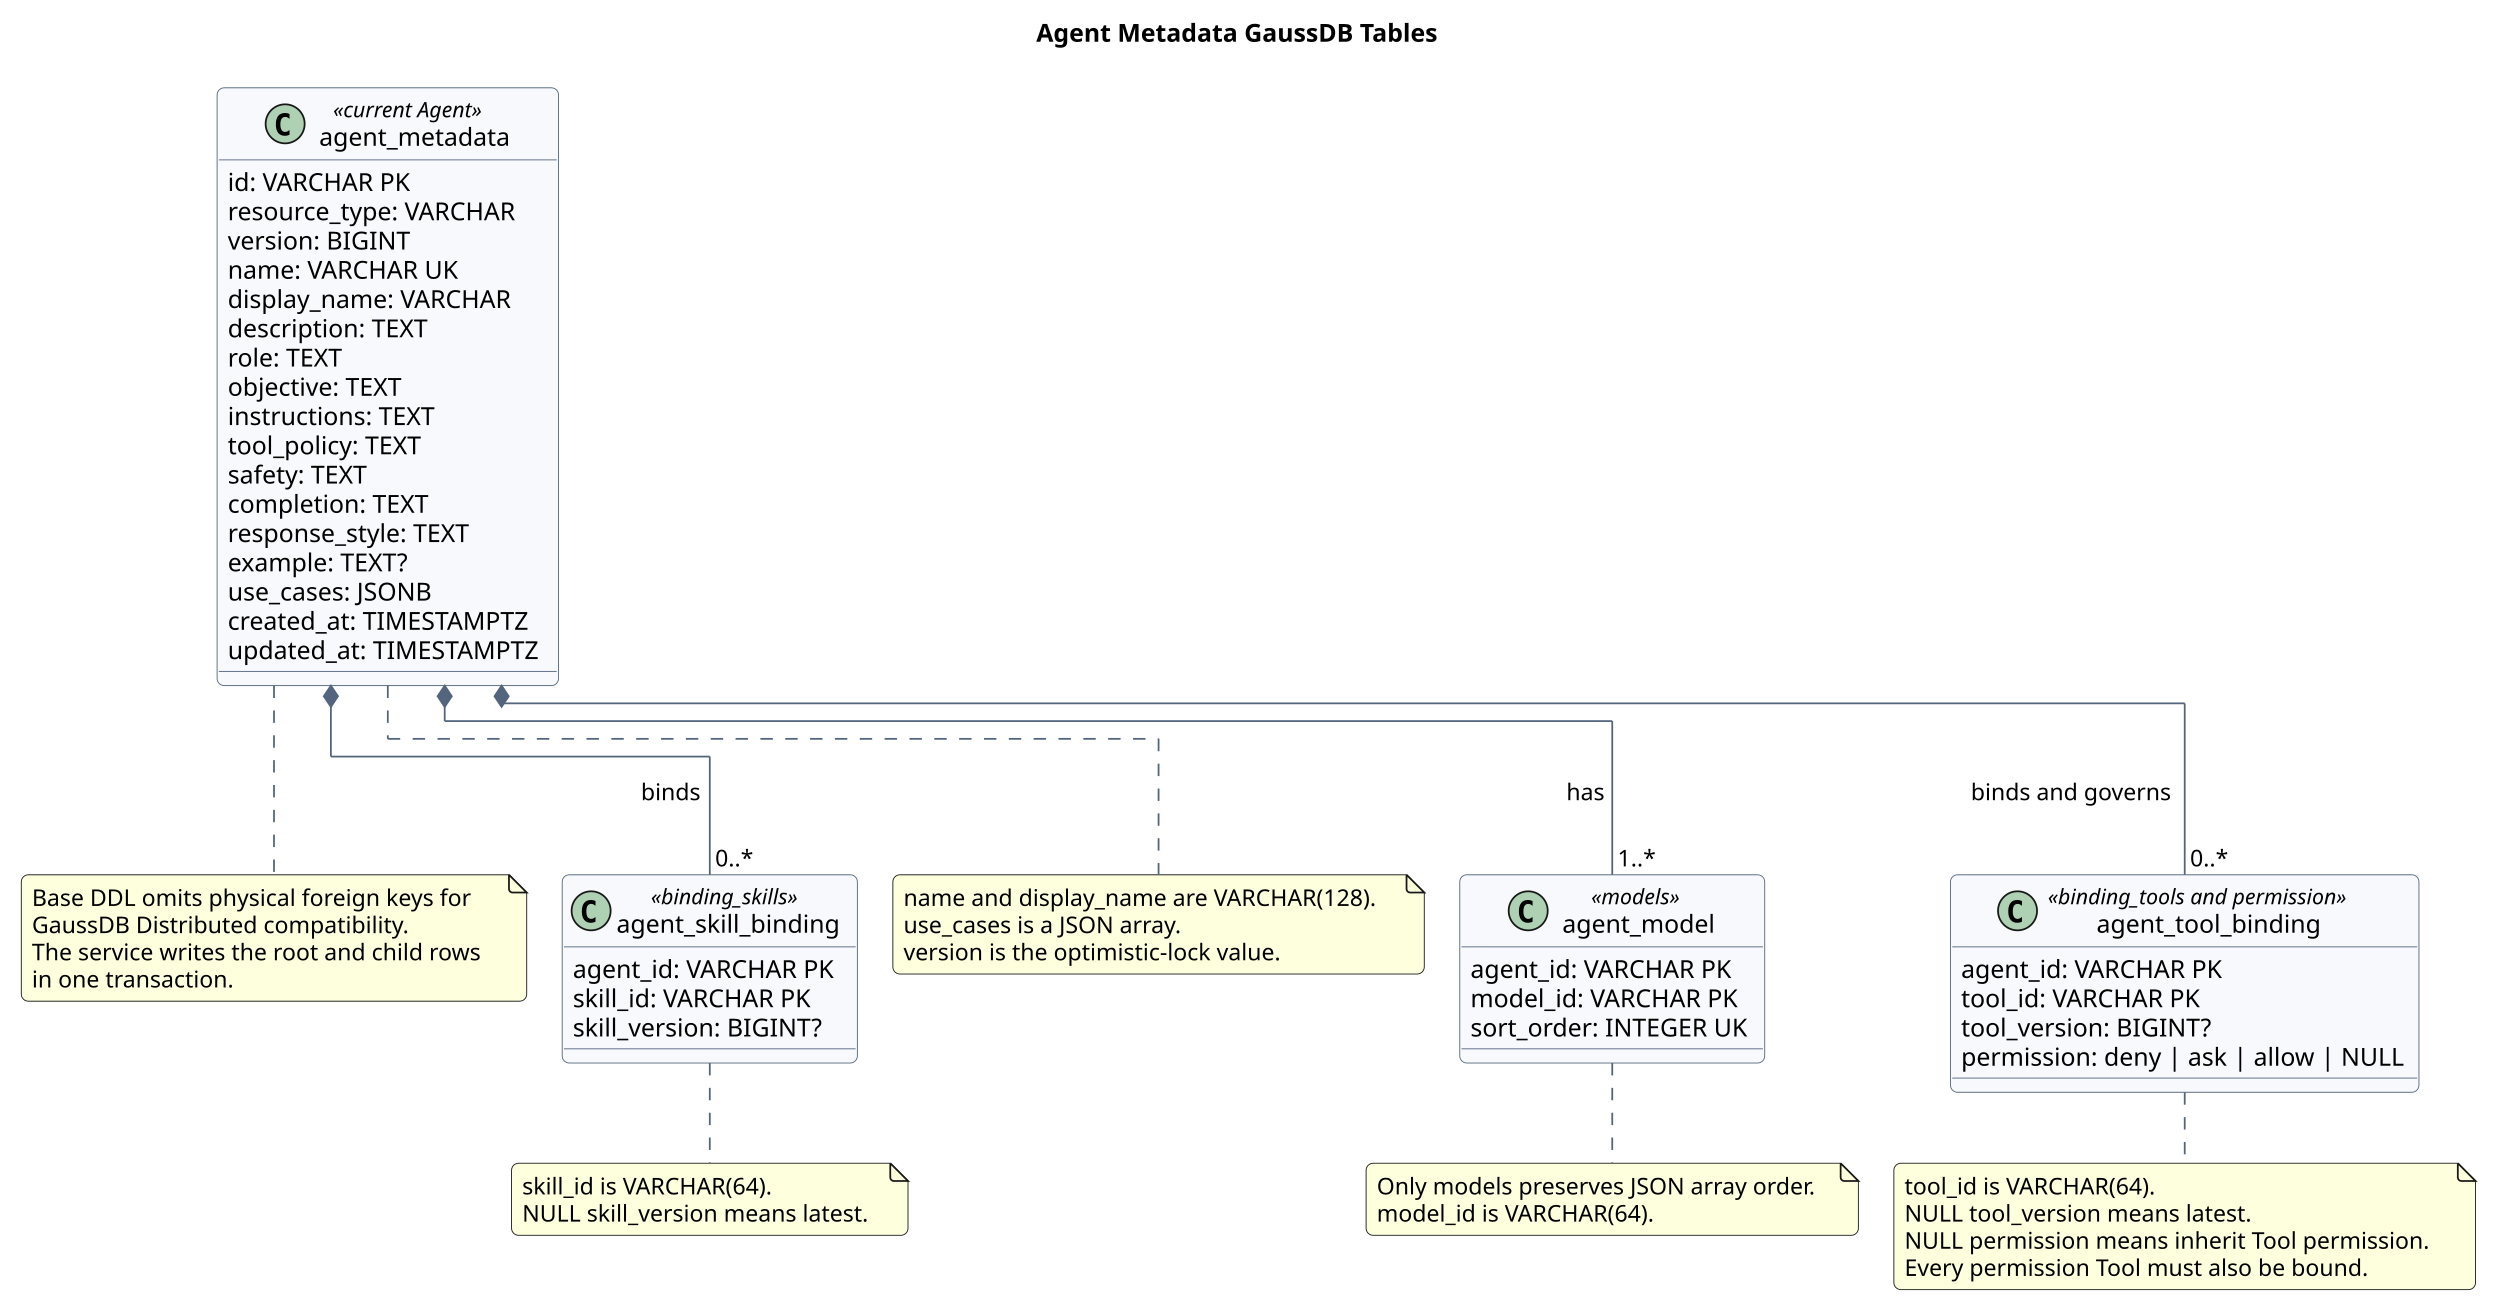
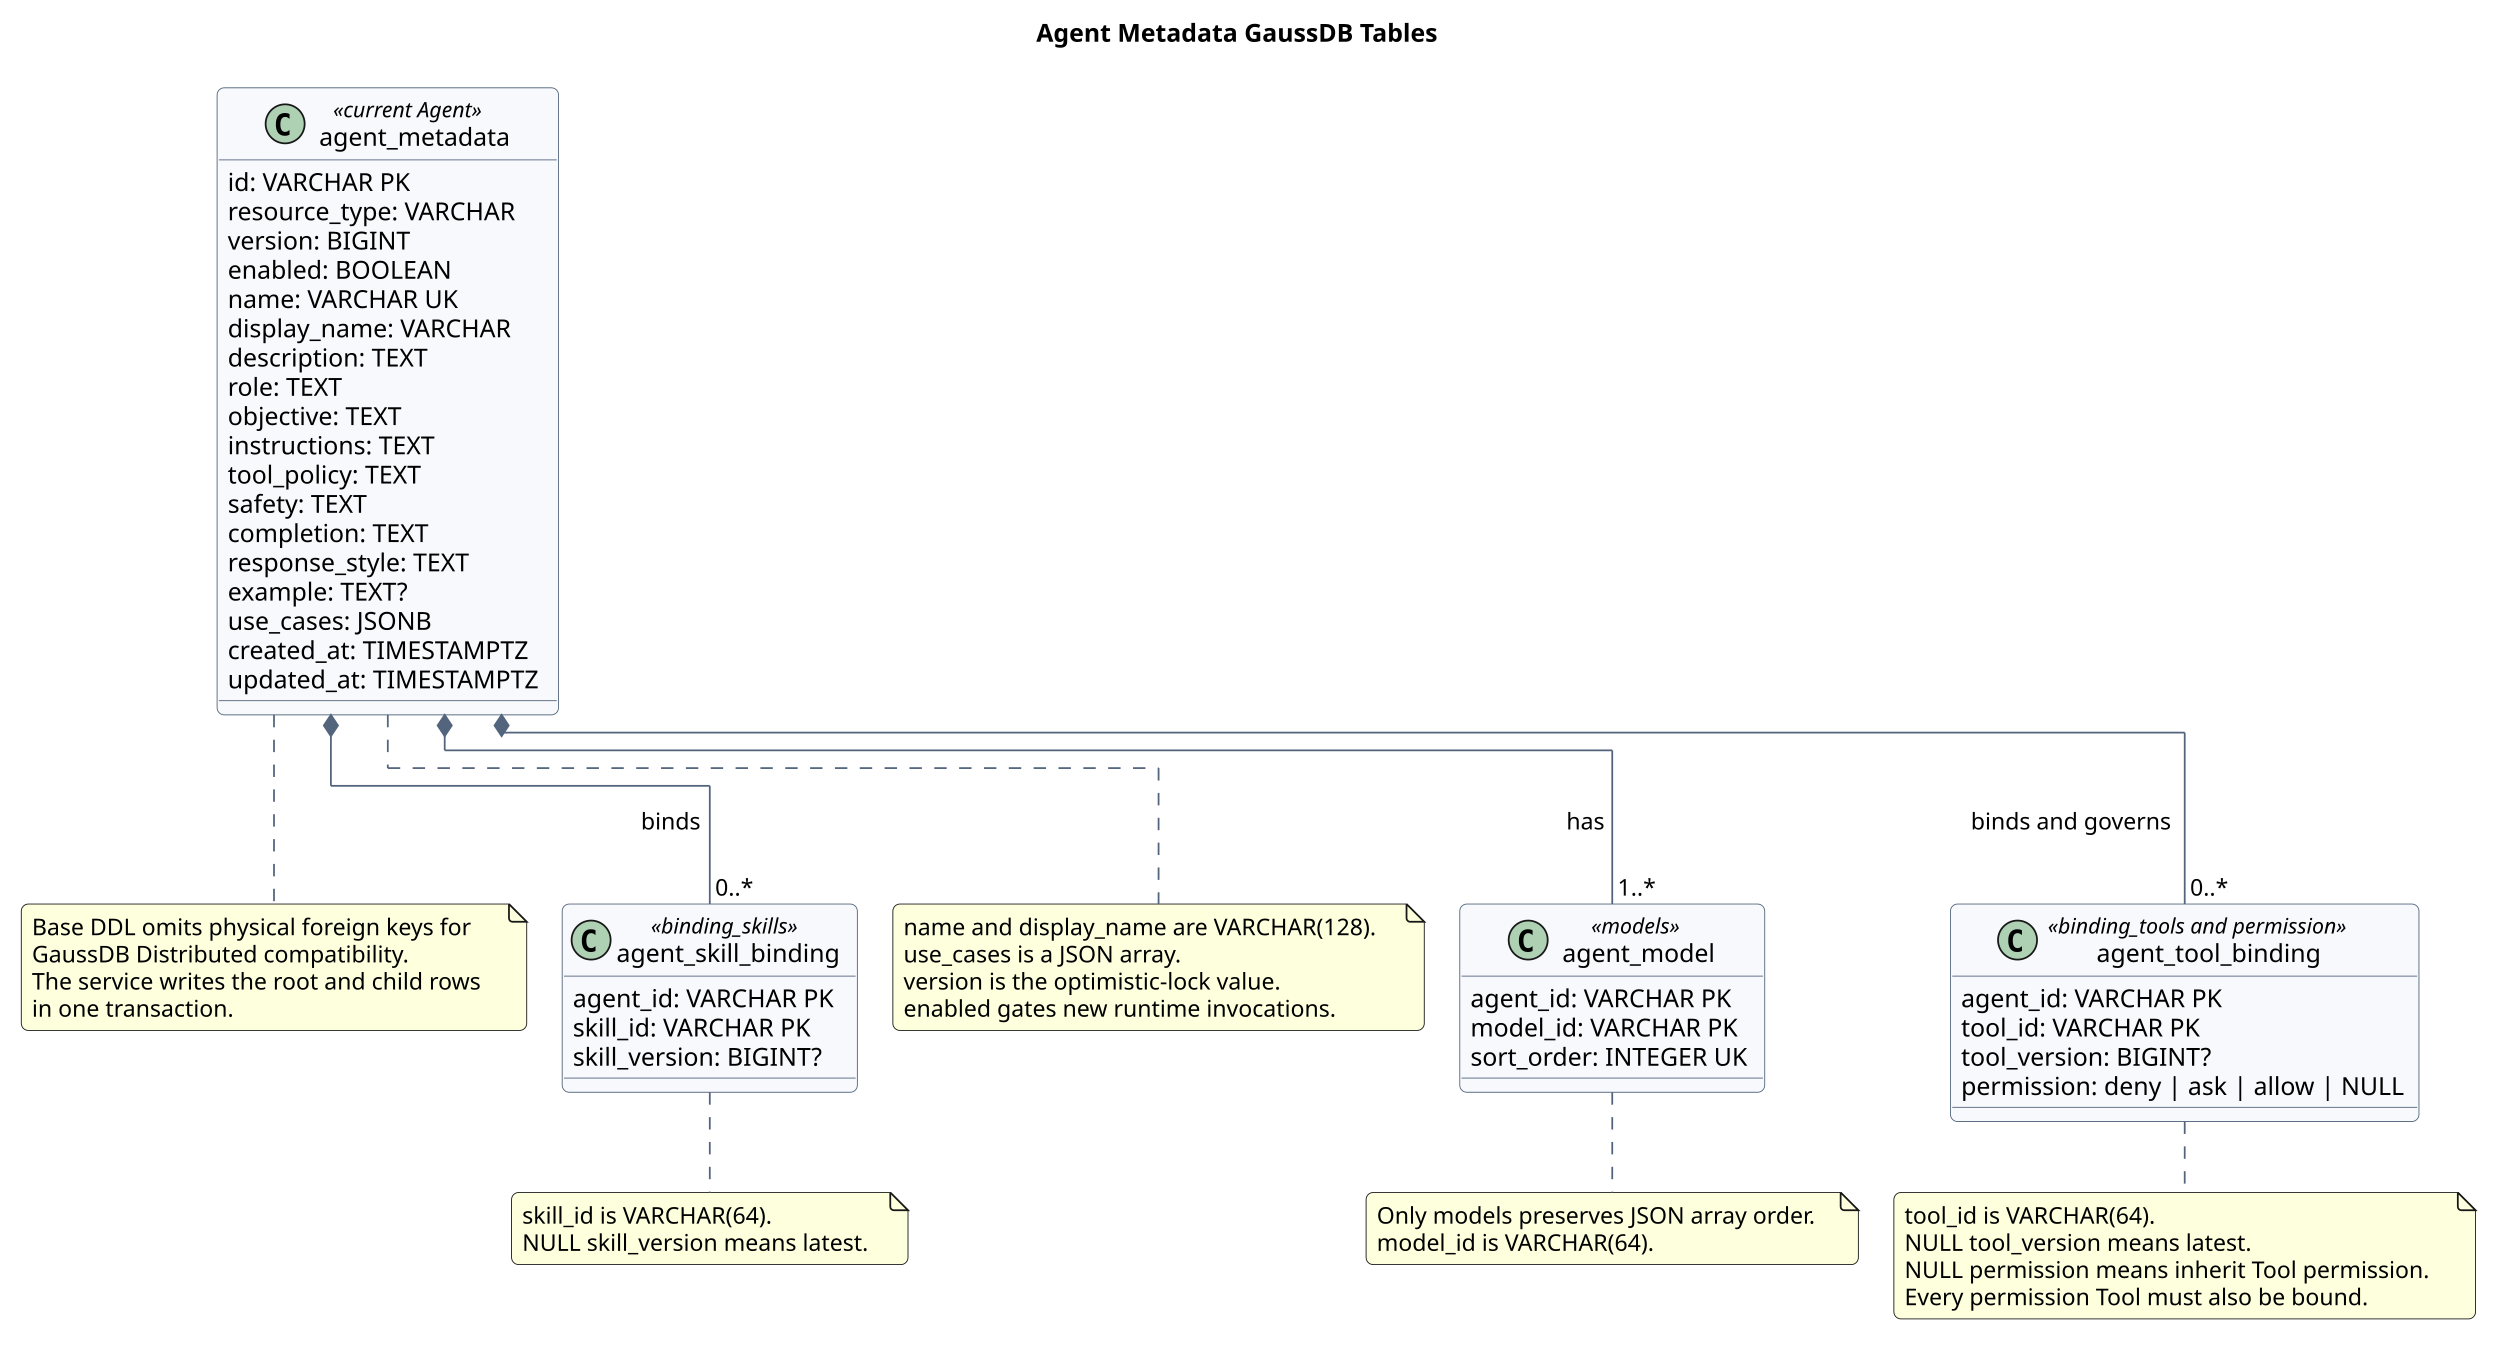
- <svg xmlns="http://www.w3.org/2000/svg" contentStyleType="text/css" data-diagram-type="CLASS" height="741px" preserveAspectRatio="none" style="width:1409px;height:741px;background:#FFFFFF;" version="1.1" viewBox="0 0 1409 741" width="1409px" zoomAndPan="magnify">
+ <svg xmlns="http://www.w3.org/2000/svg" contentStyleType="text/css" data-diagram-type="CLASS" height="758px" preserveAspectRatio="none" style="width:1409px;height:758px;background:#FFFFFF;" version="1.1" viewBox="0 0 1409 758" width="1409px" zoomAndPan="magnify">
  <defs />
  <g>
    <g class="title" data-source-line="7">
      <text fill="#000000" font-family="sans-serif" font-size="14" font-weight="700" lengthAdjust="spacing" textLength="234.138" x="584.043" y="23.535">Agent Metadata GaussDB Tables</text>
    </g>
    <g class="entity" data-qualified-name="agent_metadata" data-source-line="35" id="ent0001">
-       <rect fill="#F7F9FC" height="336.922" rx="4" ry="4" style="stroke:#53657D;stroke-width:0.5;" width="192.414" x="122.358" y="49.488" />
+       <rect fill="#F7F9FC" height="353.41" rx="4" ry="4" style="stroke:#53657D;stroke-width:0.5;" width="192.414" x="122.358" y="49.488" />
      <ellipse cx="160.703" cy="69.799" fill="#ADD1B2" rx="11" ry="11" style="stroke:#181818;stroke-width:1;" />
      <path d="M163.177,75.942 Q162.595,76.241 161.956,76.39 Q161.317,76.54 160.612,76.54 Q158.105,76.54 156.785,74.888 Q155.465,73.236 155.465,70.115 Q155.465,66.985 156.785,65.334 Q158.105,63.682 160.612,63.682 Q161.317,63.682 161.965,63.831 Q162.612,63.98 163.177,64.279 L163.177,67.002 Q162.546,66.421 161.952,66.151 Q161.359,65.881 160.728,65.881 Q159.383,65.881 158.698,66.948 Q158.013,68.015 158.013,70.115 Q158.013,72.207 158.698,73.273 Q159.383,74.34 160.728,74.34 Q161.359,74.34 161.952,74.07 Q162.546,73.8 163.177,73.219 Z " fill="#000000" />
      <text fill="#000000" font-family="sans-serif" font-size="12" font-style="italic" lengthAdjust="spacing" textLength="92.789" x="187.764" y="66.09">«current Agent»</text>
      <text fill="#000000" font-family="sans-serif" font-size="14" lengthAdjust="spacing" textLength="108.534" x="179.891" y="82.156">agent_metadata</text>
      <line style="stroke:#53657D;stroke-width:0.5;" x1="123.358" x2="313.772" y1="90.109" y2="90.109" />
      <text fill="#000000" font-family="sans-serif" font-size="14" lengthAdjust="spacing" textLength="109.177" x="128.357" y="107.644">id: VARCHAR PK</text>
      <text fill="#000000" font-family="sans-serif" font-size="14" lengthAdjust="spacing" textLength="169.825" x="128.357" y="124.133">resource_type: VARCHAR</text>
      <text fill="#000000" font-family="sans-serif" font-size="14" lengthAdjust="spacing" textLength="103.537" x="128.357" y="140.621">version: BIGINT</text>
-       <text fill="#000000" font-family="sans-serif" font-size="14" lengthAdjust="spacing" textLength="135.57" x="128.357" y="157.109">name: VARCHAR UK</text>
-       <text fill="#000000" font-family="sans-serif" font-size="14" lengthAdjust="spacing" textLength="167.2" x="128.357" y="173.598">display_name: VARCHAR</text>
-       <text fill="#000000" font-family="sans-serif" font-size="14" lengthAdjust="spacing" textLength="118.993" x="128.357" y="190.086">description: TEXT</text>
-       <text fill="#000000" font-family="sans-serif" font-size="14" lengthAdjust="spacing" textLength="69.091" x="128.357" y="206.574">role: TEXT</text>
-       <text fill="#000000" font-family="sans-serif" font-size="14" lengthAdjust="spacing" textLength="103.886" x="128.357" y="223.062">objective: TEXT</text>
-       <text fill="#000000" font-family="sans-serif" font-size="14" lengthAdjust="spacing" textLength="123.32" x="128.357" y="239.551">instructions: TEXT</text>
-       <text fill="#000000" font-family="sans-serif" font-size="14" lengthAdjust="spacing" textLength="116.389" x="128.357" y="256.039">tool_policy: TEXT</text>
-       <text fill="#000000" font-family="sans-serif" font-size="14" lengthAdjust="spacing" textLength="83.282" x="128.357" y="272.527">safety: TEXT</text>
-       <text fill="#000000" font-family="sans-serif" font-size="14" lengthAdjust="spacing" textLength="118.986" x="128.357" y="289.016">completion: TEXT</text>
-       <text fill="#000000" font-family="sans-serif" font-size="14" lengthAdjust="spacing" textLength="143.151" x="128.357" y="305.504">response_style: TEXT</text>
-       <text fill="#000000" font-family="sans-serif" font-size="14" lengthAdjust="spacing" textLength="106.668" x="128.357" y="321.992">example: TEXT?</text>
-       <text fill="#000000" font-family="sans-serif" font-size="14" lengthAdjust="spacing" textLength="117.626" x="128.357" y="338.481">use_cases: JSONB</text>
-       <text fill="#000000" font-family="sans-serif" font-size="14" lengthAdjust="spacing" textLength="174.802" x="128.357" y="354.969">created_at: TIMESTAMPTZ</text>
-       <text fill="#000000" font-family="sans-serif" font-size="14" lengthAdjust="spacing" textLength="180.414" x="128.357" y="371.457">updated_at: TIMESTAMPTZ</text>
-       <line style="stroke:#53657D;stroke-width:0.5;" x1="123.358" x2="313.772" y1="378.41" y2="378.41" />
+       <text fill="#000000" font-family="sans-serif" font-size="14" lengthAdjust="spacing" textLength="127.408" x="128.357" y="157.109">enabled: BOOLEAN</text>
+       <text fill="#000000" font-family="sans-serif" font-size="14" lengthAdjust="spacing" textLength="135.57" x="128.357" y="173.598">name: VARCHAR UK</text>
+       <text fill="#000000" font-family="sans-serif" font-size="14" lengthAdjust="spacing" textLength="167.2" x="128.357" y="190.086">display_name: VARCHAR</text>
+       <text fill="#000000" font-family="sans-serif" font-size="14" lengthAdjust="spacing" textLength="118.993" x="128.357" y="206.574">description: TEXT</text>
+       <text fill="#000000" font-family="sans-serif" font-size="14" lengthAdjust="spacing" textLength="69.091" x="128.357" y="223.062">role: TEXT</text>
+       <text fill="#000000" font-family="sans-serif" font-size="14" lengthAdjust="spacing" textLength="103.886" x="128.357" y="239.551">objective: TEXT</text>
+       <text fill="#000000" font-family="sans-serif" font-size="14" lengthAdjust="spacing" textLength="123.32" x="128.357" y="256.039">instructions: TEXT</text>
+       <text fill="#000000" font-family="sans-serif" font-size="14" lengthAdjust="spacing" textLength="116.389" x="128.357" y="272.527">tool_policy: TEXT</text>
+       <text fill="#000000" font-family="sans-serif" font-size="14" lengthAdjust="spacing" textLength="83.282" x="128.357" y="289.016">safety: TEXT</text>
+       <text fill="#000000" font-family="sans-serif" font-size="14" lengthAdjust="spacing" textLength="118.986" x="128.357" y="305.504">completion: TEXT</text>
+       <text fill="#000000" font-family="sans-serif" font-size="14" lengthAdjust="spacing" textLength="143.151" x="128.357" y="321.992">response_style: TEXT</text>
+       <text fill="#000000" font-family="sans-serif" font-size="14" lengthAdjust="spacing" textLength="106.668" x="128.357" y="338.481">example: TEXT?</text>
+       <text fill="#000000" font-family="sans-serif" font-size="14" lengthAdjust="spacing" textLength="117.626" x="128.357" y="354.969">use_cases: JSONB</text>
+       <text fill="#000000" font-family="sans-serif" font-size="14" lengthAdjust="spacing" textLength="174.802" x="128.357" y="371.457">created_at: TIMESTAMPTZ</text>
+       <text fill="#000000" font-family="sans-serif" font-size="14" lengthAdjust="spacing" textLength="180.414" x="128.357" y="387.945">updated_at: TIMESTAMPTZ</text>
+       <line style="stroke:#53657D;stroke-width:0.5;" x1="123.358" x2="313.772" y1="394.898" y2="394.898" />
    </g>
-     <g class="entity" data-qualified-name="agent_model" data-source-line="55" id="ent0002">
-       <rect fill="#F7F9FC" height="106.086" rx="4" ry="4" style="stroke:#53657D;stroke-width:0.5;" width="171.872" x="822.725" y="493.031" />
-       <ellipse cx="861.286" cy="513.342" fill="#ADD1B2" rx="11" ry="11" style="stroke:#181818;stroke-width:1;" />
-       <path d="M863.76,519.485 Q863.178,519.784 862.539,519.933 Q861.9,520.082 861.195,520.082 Q858.688,520.082 857.368,518.431 Q856.048,516.779 856.048,513.658 Q856.048,510.528 857.368,508.877 Q858.688,507.225 861.195,507.225 Q861.9,507.225 862.548,507.374 Q863.195,507.523 863.76,507.822 L863.76,510.545 Q863.129,509.964 862.535,509.694 Q861.942,509.424 861.311,509.424 Q859.966,509.424 859.281,510.491 Q858.596,511.558 858.596,513.658 Q858.596,515.75 859.281,516.816 Q859.966,517.883 861.311,517.883 Q861.942,517.883 862.535,517.613 Q863.129,517.343 863.76,516.762 Z " fill="#000000" />
-       <text fill="#000000" font-family="sans-serif" font-size="12" font-style="italic" lengthAdjust="spacing" textLength="54.973" x="896.793" y="509.633">«models»</text>
-       <text fill="#000000" font-family="sans-serif" font-size="14" lengthAdjust="spacing" textLength="87.514" x="880.522" y="525.699">agent_model</text>
-       <line style="stroke:#53657D;stroke-width:0.5;" x1="823.725" x2="993.597" y1="533.652" y2="533.652" />
-       <text fill="#000000" font-family="sans-serif" font-size="14" lengthAdjust="spacing" textLength="154.362" x="828.725" y="551.188">agent_id: VARCHAR PK</text>
-       <text fill="#000000" font-family="sans-serif" font-size="14" lengthAdjust="spacing" textLength="158.505" x="828.725" y="567.676">model_id: VARCHAR PK</text>
-       <text fill="#000000" font-family="sans-serif" font-size="14" lengthAdjust="spacing" textLength="159.872" x="828.725" y="584.164">sort_order: INTEGER UK</text>
-       <line style="stroke:#53657D;stroke-width:0.5;" x1="823.725" x2="993.597" y1="591.117" y2="591.117" />
+     <g class="entity" data-qualified-name="agent_model" data-source-line="56" id="ent0002">
+       <rect fill="#F7F9FC" height="106.086" rx="4" ry="4" style="stroke:#53657D;stroke-width:0.5;" width="171.872" x="822.725" y="509.519" />
+       <ellipse cx="861.286" cy="529.83" fill="#ADD1B2" rx="11" ry="11" style="stroke:#181818;stroke-width:1;" />
+       <path d="M863.76,535.973 Q863.178,536.272 862.539,536.421 Q861.9,536.571 861.195,536.571 Q858.688,536.571 857.368,534.919 Q856.048,533.267 856.048,530.146 Q856.048,527.017 857.368,525.365 Q858.688,523.713 861.195,523.713 Q861.9,523.713 862.548,523.862 Q863.195,524.012 863.76,524.311 L863.76,527.033 Q863.129,526.452 862.535,526.182 Q861.942,525.913 861.311,525.913 Q859.966,525.913 859.281,526.979 Q858.596,528.046 858.596,530.146 Q858.596,532.238 859.281,533.304 Q859.966,534.371 861.311,534.371 Q861.942,534.371 862.535,534.101 Q863.129,533.832 863.76,533.25 Z " fill="#000000" />
+       <text fill="#000000" font-family="sans-serif" font-size="12" font-style="italic" lengthAdjust="spacing" textLength="54.973" x="896.793" y="526.121">«models»</text>
+       <text fill="#000000" font-family="sans-serif" font-size="14" lengthAdjust="spacing" textLength="87.514" x="880.522" y="542.188">agent_model</text>
+       <line style="stroke:#53657D;stroke-width:0.5;" x1="823.725" x2="993.597" y1="550.141" y2="550.141" />
+       <text fill="#000000" font-family="sans-serif" font-size="14" lengthAdjust="spacing" textLength="154.362" x="828.725" y="567.676">agent_id: VARCHAR PK</text>
+       <text fill="#000000" font-family="sans-serif" font-size="14" lengthAdjust="spacing" textLength="158.505" x="828.725" y="584.164">model_id: VARCHAR PK</text>
+       <text fill="#000000" font-family="sans-serif" font-size="14" lengthAdjust="spacing" textLength="159.872" x="828.725" y="600.652">sort_order: INTEGER UK</text>
+       <line style="stroke:#53657D;stroke-width:0.5;" x1="823.725" x2="993.597" y1="607.606" y2="607.606" />
    </g>
-     <g class="entity" data-qualified-name="agent_tool_binding" data-source-line="61" id="ent0003">
-       <rect fill="#F7F9FC" height="122.574" rx="4" ry="4" style="stroke:#53657D;stroke-width:0.5;" width="264.041" x="1099.283" y="493.031" />
-       <ellipse cx="1137.083" cy="513.342" fill="#ADD1B2" rx="11" ry="11" style="stroke:#181818;stroke-width:1;" />
-       <path d="M1139.557,519.485 Q1138.976,519.784 1138.336,519.933 Q1137.697,520.082 1136.992,520.082 Q1134.485,520.082 1133.165,518.431 Q1131.845,516.779 1131.845,513.658 Q1131.845,510.528 1133.165,508.877 Q1134.485,507.225 1136.992,507.225 Q1137.697,507.225 1138.345,507.374 Q1138.992,507.523 1139.557,507.822 L1139.557,510.545 Q1138.926,509.964 1138.332,509.694 Q1137.739,509.424 1137.108,509.424 Q1135.763,509.424 1135.078,510.491 Q1134.394,511.558 1134.394,513.658 Q1134.394,515.75 1135.078,516.816 Q1135.763,517.883 1137.108,517.883 Q1137.739,517.883 1138.332,517.613 Q1138.926,517.343 1139.557,516.762 Z " fill="#000000" />
-       <text fill="#000000" font-family="sans-serif" font-size="12" font-style="italic" lengthAdjust="spacing" textLength="185.373" x="1154.15" y="509.633">«binding_tools and permission»</text>
-       <text fill="#000000" font-family="sans-serif" font-size="14" lengthAdjust="spacing" textLength="130.491" x="1181.591" y="525.699">agent_tool_binding</text>
-       <line style="stroke:#53657D;stroke-width:0.5;" x1="1100.283" x2="1362.324" y1="533.652" y2="533.652" />
-       <text fill="#000000" font-family="sans-serif" font-size="14" lengthAdjust="spacing" textLength="154.362" x="1105.283" y="551.188">agent_id: VARCHAR PK</text>
-       <text fill="#000000" font-family="sans-serif" font-size="14" lengthAdjust="spacing" textLength="142.659" x="1105.283" y="567.676">tool_id: VARCHAR PK</text>
-       <text fill="#000000" font-family="sans-serif" font-size="14" lengthAdjust="spacing" textLength="142.926" x="1105.283" y="584.164">tool_version: BIGINT?</text>
-       <text fill="#000000" font-family="sans-serif" font-size="14" lengthAdjust="spacing" textLength="252.041" x="1105.283" y="600.652">permission: deny | ask | allow | NULL</text>
-       <line style="stroke:#53657D;stroke-width:0.5;" x1="1100.283" x2="1362.324" y1="607.606" y2="607.606" />
+     <g class="entity" data-qualified-name="agent_tool_binding" data-source-line="62" id="ent0003">
+       <rect fill="#F7F9FC" height="122.574" rx="4" ry="4" style="stroke:#53657D;stroke-width:0.5;" width="264.041" x="1099.283" y="509.519" />
+       <ellipse cx="1137.083" cy="529.83" fill="#ADD1B2" rx="11" ry="11" style="stroke:#181818;stroke-width:1;" />
+       <path d="M1139.557,535.973 Q1138.976,536.272 1138.336,536.421 Q1137.697,536.571 1136.992,536.571 Q1134.485,536.571 1133.165,534.919 Q1131.845,533.267 1131.845,530.146 Q1131.845,527.017 1133.165,525.365 Q1134.485,523.713 1136.992,523.713 Q1137.697,523.713 1138.345,523.862 Q1138.992,524.012 1139.557,524.311 L1139.557,527.033 Q1138.926,526.452 1138.332,526.182 Q1137.739,525.913 1137.108,525.913 Q1135.763,525.913 1135.078,526.979 Q1134.394,528.046 1134.394,530.146 Q1134.394,532.238 1135.078,533.304 Q1135.763,534.371 1137.108,534.371 Q1137.739,534.371 1138.332,534.101 Q1138.926,533.832 1139.557,533.25 Z " fill="#000000" />
+       <text fill="#000000" font-family="sans-serif" font-size="12" font-style="italic" lengthAdjust="spacing" textLength="185.373" x="1154.15" y="526.121">«binding_tools and permission»</text>
+       <text fill="#000000" font-family="sans-serif" font-size="14" lengthAdjust="spacing" textLength="130.491" x="1181.591" y="542.188">agent_tool_binding</text>
+       <line style="stroke:#53657D;stroke-width:0.5;" x1="1100.283" x2="1362.324" y1="550.141" y2="550.141" />
+       <text fill="#000000" font-family="sans-serif" font-size="14" lengthAdjust="spacing" textLength="154.362" x="1105.283" y="567.676">agent_id: VARCHAR PK</text>
+       <text fill="#000000" font-family="sans-serif" font-size="14" lengthAdjust="spacing" textLength="142.659" x="1105.283" y="584.164">tool_id: VARCHAR PK</text>
+       <text fill="#000000" font-family="sans-serif" font-size="14" lengthAdjust="spacing" textLength="142.926" x="1105.283" y="600.652">tool_version: BIGINT?</text>
+       <text fill="#000000" font-family="sans-serif" font-size="14" lengthAdjust="spacing" textLength="252.041" x="1105.283" y="617.141">permission: deny | ask | allow | NULL</text>
+       <line style="stroke:#53657D;stroke-width:0.5;" x1="1100.283" x2="1362.324" y1="624.094" y2="624.094" />
    </g>
-     <g class="entity" data-qualified-name="agent_skill_binding" data-source-line="68" id="ent0004">
-       <rect fill="#F7F9FC" height="106.086" rx="4" ry="4" style="stroke:#53657D;stroke-width:0.5;" width="166.362" x="316.853" y="493.031" />
-       <ellipse cx="333.155" cy="513.342" fill="#ADD1B2" rx="11" ry="11" style="stroke:#181818;stroke-width:1;" />
-       <path d="M335.628,519.485 Q335.047,519.784 334.408,519.933 Q333.769,520.082 333.063,520.082 Q330.557,520.082 329.237,518.431 Q327.917,516.779 327.917,513.658 Q327.917,510.528 329.237,508.877 Q330.557,507.225 333.063,507.225 Q333.769,507.225 334.416,507.374 Q335.064,507.523 335.628,507.822 L335.628,510.545 Q334.997,509.964 334.404,509.694 Q333.81,509.424 333.18,509.424 Q331.835,509.424 331.15,510.491 Q330.465,511.558 330.465,513.658 Q330.465,515.75 331.15,516.816 Q331.835,517.883 333.18,517.883 Q333.81,517.883 334.404,517.613 Q334.997,517.343 335.628,516.762 Z " fill="#000000" />
-       <text fill="#000000" font-family="sans-serif" font-size="12" font-style="italic" lengthAdjust="spacing" textLength="92.648" x="366.855" y="509.633">«binding_skills»</text>
-       <text fill="#000000" font-family="sans-serif" font-size="14" lengthAdjust="spacing" textLength="131.469" x="347.445" y="525.699">agent_skill_binding</text>
-       <line style="stroke:#53657D;stroke-width:0.5;" x1="317.853" x2="482.215" y1="533.652" y2="533.652" />
-       <text fill="#000000" font-family="sans-serif" font-size="14" lengthAdjust="spacing" textLength="154.362" x="322.853" y="551.188">agent_id: VARCHAR PK</text>
-       <text fill="#000000" font-family="sans-serif" font-size="14" lengthAdjust="spacing" textLength="143.637" x="322.853" y="567.676">skill_id: VARCHAR PK</text>
-       <text fill="#000000" font-family="sans-serif" font-size="14" lengthAdjust="spacing" textLength="143.903" x="322.853" y="584.164">skill_version: BIGINT?</text>
-       <line style="stroke:#53657D;stroke-width:0.5;" x1="317.853" x2="482.215" y1="591.117" y2="591.117" />
+     <g class="entity" data-qualified-name="agent_skill_binding" data-source-line="69" id="ent0004">
+       <rect fill="#F7F9FC" height="106.086" rx="4" ry="4" style="stroke:#53657D;stroke-width:0.5;" width="166.362" x="316.853" y="509.519" />
+       <ellipse cx="333.155" cy="529.83" fill="#ADD1B2" rx="11" ry="11" style="stroke:#181818;stroke-width:1;" />
+       <path d="M335.628,535.973 Q335.047,536.272 334.408,536.421 Q333.769,536.571 333.063,536.571 Q330.557,536.571 329.237,534.919 Q327.917,533.267 327.917,530.146 Q327.917,527.017 329.237,525.365 Q330.557,523.713 333.063,523.713 Q333.769,523.713 334.416,523.862 Q335.064,524.012 335.628,524.311 L335.628,527.033 Q334.997,526.452 334.404,526.182 Q333.81,525.913 333.18,525.913 Q331.835,525.913 331.15,526.979 Q330.465,528.046 330.465,530.146 Q330.465,532.238 331.15,533.304 Q331.835,534.371 333.18,534.371 Q333.81,534.371 334.404,534.101 Q334.997,533.832 335.628,533.25 Z " fill="#000000" />
+       <text fill="#000000" font-family="sans-serif" font-size="12" font-style="italic" lengthAdjust="spacing" textLength="92.648" x="366.855" y="526.121">«binding_skills»</text>
+       <text fill="#000000" font-family="sans-serif" font-size="14" lengthAdjust="spacing" textLength="131.469" x="347.445" y="542.188">agent_skill_binding</text>
+       <line style="stroke:#53657D;stroke-width:0.5;" x1="317.853" x2="482.215" y1="550.141" y2="550.141" />
+       <text fill="#000000" font-family="sans-serif" font-size="14" lengthAdjust="spacing" textLength="154.362" x="322.853" y="567.676">agent_id: VARCHAR PK</text>
+       <text fill="#000000" font-family="sans-serif" font-size="14" lengthAdjust="spacing" textLength="143.637" x="322.853" y="584.164">skill_id: VARCHAR PK</text>
+       <text fill="#000000" font-family="sans-serif" font-size="14" lengthAdjust="spacing" textLength="143.903" x="322.853" y="600.652">skill_version: BIGINT?</text>
+       <line style="stroke:#53657D;stroke-width:0.5;" x1="317.853" x2="482.215" y1="607.606" y2="607.606" />
    </g>
-     <g class="entity" data-qualified-name="GMN8" data-source-line="79" id="ent0009">
-       <path d="M503.215,497.031 L503.215,544.963 A4,4 0 0 0 507.215,548.963 L798.725,548.963 A4,4 0 0 0 802.725,544.963 L802.725,503.031 L792.725,493.031 L507.215,493.031 A4,4 0 0 0 503.215,497.031" fill="#FEFFDD" style="stroke:#181818;stroke-width:0.5;" />
-       <path d="M792.725,493.031 L792.725,501.031 A2,2 0 0 0 794.725,503.031 L802.725,503.031 L792.725,493.031" fill="#FEFFDD" style="stroke:#181818;stroke-width:1;" />
-       <text fill="#000000" font-family="sans-serif" font-size="13" lengthAdjust="spacing" textLength="278.51" x="509.215" y="510.6">name and display_name are VARCHAR(128).</text>
-       <text fill="#000000" font-family="sans-serif" font-size="13" lengthAdjust="spacing" textLength="163.44" x="509.215" y="525.91">use_cases is a JSON array.</text>
-       <text fill="#000000" font-family="sans-serif" font-size="13" lengthAdjust="spacing" textLength="225.939" x="509.215" y="541.221">version is the optimistic-lock value.</text>
+     <g class="entity" data-qualified-name="GMN8" data-source-line="80" id="ent0009">
+       <path d="M503.215,513.519 L503.215,576.762 A4,4 0 0 0 507.215,580.762 L798.725,580.762 A4,4 0 0 0 802.725,576.762 L802.725,519.519 L792.725,509.519 L507.215,509.519 A4,4 0 0 0 503.215,513.519" fill="#FEFFDD" style="stroke:#181818;stroke-width:0.5;" />
+       <path d="M792.725,509.519 L792.725,517.519 A2,2 0 0 0 794.725,519.519 L802.725,519.519 L792.725,509.519" fill="#FEFFDD" style="stroke:#181818;stroke-width:1;" />
+       <text fill="#000000" font-family="sans-serif" font-size="13" lengthAdjust="spacing" textLength="278.51" x="509.215" y="527.088">name and display_name are VARCHAR(128).</text>
+       <text fill="#000000" font-family="sans-serif" font-size="13" lengthAdjust="spacing" textLength="163.44" x="509.215" y="542.398">use_cases is a JSON array.</text>
+       <text fill="#000000" font-family="sans-serif" font-size="13" lengthAdjust="spacing" textLength="225.939" x="509.215" y="557.709">version is the optimistic-lock value.</text>
+       <text fill="#000000" font-family="sans-serif" font-size="13" lengthAdjust="spacing" textLength="250.898" x="509.215" y="573.019">enabled gates new runtime invocations.</text>
    </g>
-     <g class="entity" data-qualified-name="GMN11" data-source-line="85" id="ent0012">
-       <path d="M769.938,659.606 L769.938,692.227 A4,4 0 0 0 773.938,696.227 L1043.384,696.227 A4,4 0 0 0 1047.384,692.227 L1047.384,665.606 L1037.384,655.606 L773.938,655.606 A4,4 0 0 0 769.938,659.606" fill="#FEFFDD" style="stroke:#181818;stroke-width:0.5;" />
-       <path d="M1037.384,655.606 L1037.384,663.606 A2,2 0 0 0 1039.384,665.606 L1047.384,665.606 L1037.384,655.606" fill="#FEFFDD" style="stroke:#181818;stroke-width:1;" />
-       <text fill="#000000" font-family="sans-serif" font-size="13" lengthAdjust="spacing" textLength="256.445" x="775.938" y="673.174">Only models preserves JSON array order.</text>
-       <text fill="#000000" font-family="sans-serif" font-size="13" lengthAdjust="spacing" textLength="166.791" x="775.938" y="688.484">model_id is VARCHAR(64).</text>
+     <g class="entity" data-qualified-name="GMN11" data-source-line="87" id="ent0012">
+       <path d="M769.938,676.094 L769.938,708.715 A4,4 0 0 0 773.938,712.715 L1043.384,712.715 A4,4 0 0 0 1047.384,708.715 L1047.384,682.094 L1037.384,672.094 L773.938,672.094 A4,4 0 0 0 769.938,676.094" fill="#FEFFDD" style="stroke:#181818;stroke-width:0.5;" />
+       <path d="M1037.384,672.094 L1037.384,680.094 A2,2 0 0 0 1039.384,682.094 L1047.384,682.094 L1037.384,672.094" fill="#FEFFDD" style="stroke:#181818;stroke-width:1;" />
+       <text fill="#000000" font-family="sans-serif" font-size="13" lengthAdjust="spacing" textLength="256.445" x="775.938" y="689.662">Only models preserves JSON array order.</text>
+       <text fill="#000000" font-family="sans-serif" font-size="13" lengthAdjust="spacing" textLength="166.791" x="775.938" y="704.973">model_id is VARCHAR(64).</text>
    </g>
-     <g class="entity" data-qualified-name="GMN14" data-source-line="90" id="ent0015">
-       <path d="M1067.384,659.606 L1067.384,722.848 A4,4 0 0 0 1071.384,726.848 L1391.223,726.848 A4,4 0 0 0 1395.223,722.848 L1395.223,665.606 L1385.223,655.606 L1071.384,655.606 A4,4 0 0 0 1067.384,659.606" fill="#FEFFDD" style="stroke:#181818;stroke-width:0.5;" />
-       <path d="M1385.223,655.606 L1385.223,663.606 A2,2 0 0 0 1387.223,665.606 L1395.223,665.606 L1385.223,655.606" fill="#FEFFDD" style="stroke:#181818;stroke-width:1;" />
-       <text fill="#000000" font-family="sans-serif" font-size="13" lengthAdjust="spacing" textLength="152.077" x="1073.384" y="673.174">tool_id is VARCHAR(64).</text>
-       <text fill="#000000" font-family="sans-serif" font-size="13" lengthAdjust="spacing" textLength="201.532" x="1073.384" y="688.484">NULL tool_version means latest.</text>
-       <text fill="#000000" font-family="sans-serif" font-size="13" lengthAdjust="spacing" textLength="306.839" x="1073.384" y="703.795">NULL permission means inherit Tool permission.</text>
-       <text fill="#000000" font-family="sans-serif" font-size="13" lengthAdjust="spacing" textLength="272.727" x="1073.384" y="719.106">Every permission Tool must also be bound.</text>
+     <g class="entity" data-qualified-name="GMN14" data-source-line="92" id="ent0015">
+       <path d="M1067.384,676.094 L1067.384,739.336 A4,4 0 0 0 1071.384,743.336 L1391.223,743.336 A4,4 0 0 0 1395.223,739.336 L1395.223,682.094 L1385.223,672.094 L1071.384,672.094 A4,4 0 0 0 1067.384,676.094" fill="#FEFFDD" style="stroke:#181818;stroke-width:0.5;" />
+       <path d="M1385.223,672.094 L1385.223,680.094 A2,2 0 0 0 1387.223,682.094 L1395.223,682.094 L1385.223,672.094" fill="#FEFFDD" style="stroke:#181818;stroke-width:1;" />
+       <text fill="#000000" font-family="sans-serif" font-size="13" lengthAdjust="spacing" textLength="152.077" x="1073.384" y="689.662">tool_id is VARCHAR(64).</text>
+       <text fill="#000000" font-family="sans-serif" font-size="13" lengthAdjust="spacing" textLength="201.532" x="1073.384" y="704.973">NULL tool_version means latest.</text>
+       <text fill="#000000" font-family="sans-serif" font-size="13" lengthAdjust="spacing" textLength="306.839" x="1073.384" y="720.283">NULL permission means inherit Tool permission.</text>
+       <text fill="#000000" font-family="sans-serif" font-size="13" lengthAdjust="spacing" textLength="272.727" x="1073.384" y="735.594">Every permission Tool must also be bound.</text>
    </g>
-     <g class="entity" data-qualified-name="GMN17" data-source-line="97" id="ent0018">
-       <path d="M288.315,659.606 L288.315,692.227 A4,4 0 0 0 292.315,696.227 L507.754,696.227 A4,4 0 0 0 511.754,692.227 L511.754,665.606 L501.754,655.606 L292.315,655.606 A4,4 0 0 0 288.315,659.606" fill="#FEFFDD" style="stroke:#181818;stroke-width:0.5;" />
-       <path d="M501.754,655.606 L501.754,663.606 A2,2 0 0 0 503.754,665.606 L511.754,665.606 L501.754,655.606" fill="#FEFFDD" style="stroke:#181818;stroke-width:1;" />
-       <text fill="#000000" font-family="sans-serif" font-size="13" lengthAdjust="spacing" textLength="152.985" x="294.315" y="673.174">skill_id is VARCHAR(64).</text>
-       <text fill="#000000" font-family="sans-serif" font-size="13" lengthAdjust="spacing" textLength="202.44" x="294.315" y="688.484">NULL skill_version means latest.</text>
+     <g class="entity" data-qualified-name="GMN17" data-source-line="99" id="ent0018">
+       <path d="M288.315,676.094 L288.315,708.715 A4,4 0 0 0 292.315,712.715 L507.754,712.715 A4,4 0 0 0 511.754,708.715 L511.754,682.094 L501.754,672.094 L292.315,672.094 A4,4 0 0 0 288.315,676.094" fill="#FEFFDD" style="stroke:#181818;stroke-width:0.5;" />
+       <path d="M501.754,672.094 L501.754,680.094 A2,2 0 0 0 503.754,682.094 L511.754,682.094 L501.754,672.094" fill="#FEFFDD" style="stroke:#181818;stroke-width:1;" />
+       <text fill="#000000" font-family="sans-serif" font-size="13" lengthAdjust="spacing" textLength="152.985" x="294.315" y="689.662">skill_id is VARCHAR(64).</text>
+       <text fill="#000000" font-family="sans-serif" font-size="13" lengthAdjust="spacing" textLength="202.44" x="294.315" y="704.973">NULL skill_version means latest.</text>
    </g>
-     <g class="entity" data-qualified-name="GMN20" data-source-line="102" id="ent0021">
-       <path d="M12,497.031 L12,560.273 A4,4 0 0 0 16,564.273 L292.853,564.273 A4,4 0 0 0 296.853,560.273 L296.853,503.031 L286.853,493.031 L16,493.031 A4,4 0 0 0 12,497.031" fill="#FEFFDD" style="stroke:#181818;stroke-width:0.5;" />
-       <path d="M286.853,493.031 L286.853,501.031 A2,2 0 0 0 288.853,503.031 L296.853,503.031 L286.853,493.031" fill="#FEFFDD" style="stroke:#181818;stroke-width:1;" />
-       <text fill="#000000" font-family="sans-serif" font-size="13" lengthAdjust="spacing" textLength="257.607" x="18" y="510.6">Base DDL omits physical foreign keys for</text>
-       <text fill="#000000" font-family="sans-serif" font-size="13" lengthAdjust="spacing" textLength="219.921" x="18" y="525.91">GaussDB Distributed compatibility.</text>
-       <text fill="#000000" font-family="sans-serif" font-size="13" lengthAdjust="spacing" textLength="263.853" x="18" y="541.221">The service writes the root and child rows</text>
-       <text fill="#000000" font-family="sans-serif" font-size="13" lengthAdjust="spacing" textLength="118.028" x="18" y="556.531">in one transaction.</text>
+     <g class="entity" data-qualified-name="GMN20" data-source-line="104" id="ent0021">
+       <path d="M12,513.519 L12,576.762 A4,4 0 0 0 16,580.762 L292.853,580.762 A4,4 0 0 0 296.853,576.762 L296.853,519.519 L286.853,509.519 L16,509.519 A4,4 0 0 0 12,513.519" fill="#FEFFDD" style="stroke:#181818;stroke-width:0.5;" />
+       <path d="M286.853,509.519 L286.853,517.519 A2,2 0 0 0 288.853,519.519 L296.853,519.519 L286.853,509.519" fill="#FEFFDD" style="stroke:#181818;stroke-width:1;" />
+       <text fill="#000000" font-family="sans-serif" font-size="13" lengthAdjust="spacing" textLength="257.607" x="18" y="527.088">Base DDL omits physical foreign keys for</text>
+       <text fill="#000000" font-family="sans-serif" font-size="13" lengthAdjust="spacing" textLength="219.921" x="18" y="542.398">GaussDB Distributed compatibility.</text>
+       <text fill="#000000" font-family="sans-serif" font-size="13" lengthAdjust="spacing" textLength="263.853" x="18" y="557.709">The service writes the root and child rows</text>
+       <text fill="#000000" font-family="sans-serif" font-size="13" lengthAdjust="spacing" textLength="118.028" x="18" y="573.019">in one transaction.</text>
    </g>
-     <line style="stroke:#53657D;stroke-width:1;" x1="250.633" x2="250.633" y1="386.41" y2="406.41" />
-     <line style="stroke:#53657D;stroke-width:1;" x1="250.633" x2="908.661" y1="406.41" y2="406.41" />
-     <line style="stroke:#53657D;stroke-width:1;" x1="908.661" x2="908.661" y1="406.41" y2="493.031" />
-     <polygon fill="#53657D" points="250.633,386.41,246.633,392.41,250.633,398.41,254.633,392.41,250.633,386.41" style="stroke:#53657D;stroke-width:1;stroke-linejoin:miter;stroke-miterlimit:10;" />
-     <text fill="#000000" font-family="sans-serif" font-size="13" lengthAdjust="spacing" textLength="21.874" x="882.787" y="450.978">has</text>
-     <text fill="#000000" font-family="sans-serif" font-size="13" lengthAdjust="spacing" textLength="22.712" x="911.661" y="488.289">1..*</text>
-     <line style="stroke:#53657D;stroke-width:1;" x1="282.703" x2="282.703" y1="386.41" y2="396.41" />
-     <line style="stroke:#53657D;stroke-width:1;" x1="282.703" x2="1231.303" y1="396.41" y2="396.41" />
-     <line style="stroke:#53657D;stroke-width:1;" x1="1231.303" x2="1231.303" y1="396.41" y2="493.031" />
-     <polygon fill="#53657D" points="282.703,386.41,278.703,392.41,282.703,398.41,286.703,392.41,282.703,386.41" style="stroke:#53657D;stroke-width:1;stroke-linejoin:miter;stroke-miterlimit:10;" />
-     <text fill="#000000" font-family="sans-serif" font-size="13" lengthAdjust="spacing" textLength="116.549" x="1110.754" y="450.978">binds and governs</text>
-     <text fill="#000000" font-family="sans-serif" font-size="13" lengthAdjust="spacing" textLength="22.712" x="1234.303" y="488.289">0..*</text>
-     <line style="stroke:#53657D;stroke-width:1;" x1="186.495" x2="186.495" y1="386.41" y2="426.41" />
-     <line style="stroke:#53657D;stroke-width:1;" x1="186.495" x2="400.034" y1="426.41" y2="426.41" />
-     <line style="stroke:#53657D;stroke-width:1;" x1="400.034" x2="400.034" y1="426.41" y2="493.031" />
-     <polygon fill="#53657D" points="186.495,386.41,182.495,392.41,186.495,398.41,190.495,392.41,186.495,386.41" style="stroke:#53657D;stroke-width:1;stroke-linejoin:miter;stroke-miterlimit:10;" />
-     <text fill="#000000" font-family="sans-serif" font-size="13" lengthAdjust="spacing" textLength="34.817" x="361.217" y="450.978">binds</text>
-     <text fill="#000000" font-family="sans-serif" font-size="13" lengthAdjust="spacing" textLength="22.712" x="403.034" y="488.289">0..*</text>
-     <line style="stroke:#53657D;stroke-width:1;stroke-dasharray:7,7;" x1="218.565" x2="218.565" y1="386.41" y2="416.41" />
-     <line style="stroke:#53657D;stroke-width:1;stroke-dasharray:7,7;" x1="218.565" x2="652.97" y1="416.41" y2="416.41" />
-     <line style="stroke:#53657D;stroke-width:1;stroke-dasharray:7,7;" x1="652.97" x2="652.97" y1="416.41" y2="493.031" />
-     <line style="stroke:#53657D;stroke-width:1;stroke-dasharray:7,7;" x1="908.661" x2="908.661" y1="599.117" y2="655.606" />
-     <line style="stroke:#53657D;stroke-width:1;stroke-dasharray:7,7;" x1="1231.303" x2="1231.303" y1="615.606" y2="655.606" />
-     <line style="stroke:#53657D;stroke-width:1;stroke-dasharray:7,7;" x1="400.034" x2="400.034" y1="599.117" y2="655.606" />
-     <line style="stroke:#53657D;stroke-width:1;stroke-dasharray:7,7;" x1="154.427" x2="154.427" y1="386.41" y2="493.031" />
+     <line style="stroke:#53657D;stroke-width:1;" x1="250.633" x2="250.633" y1="402.898" y2="422.898" />
+     <line style="stroke:#53657D;stroke-width:1;" x1="250.633" x2="908.661" y1="422.898" y2="422.898" />
+     <line style="stroke:#53657D;stroke-width:1;" x1="908.661" x2="908.661" y1="422.898" y2="509.519" />
+     <polygon fill="#53657D" points="250.633,402.898,246.633,408.898,250.633,414.898,254.633,408.898,250.633,402.898" style="stroke:#53657D;stroke-width:1;stroke-linejoin:miter;stroke-miterlimit:10;" />
+     <text fill="#000000" font-family="sans-serif" font-size="13" lengthAdjust="spacing" textLength="21.874" x="882.787" y="467.467">has</text>
+     <text fill="#000000" font-family="sans-serif" font-size="13" lengthAdjust="spacing" textLength="22.712" x="911.661" y="504.777">1..*</text>
+     <line style="stroke:#53657D;stroke-width:1;" x1="282.703" x2="282.703" y1="402.898" y2="412.898" />
+     <line style="stroke:#53657D;stroke-width:1;" x1="282.703" x2="1231.303" y1="412.898" y2="412.898" />
+     <line style="stroke:#53657D;stroke-width:1;" x1="1231.303" x2="1231.303" y1="412.898" y2="509.519" />
+     <polygon fill="#53657D" points="282.703,402.898,278.703,408.898,282.703,414.898,286.703,408.898,282.703,402.898" style="stroke:#53657D;stroke-width:1;stroke-linejoin:miter;stroke-miterlimit:10;" />
+     <text fill="#000000" font-family="sans-serif" font-size="13" lengthAdjust="spacing" textLength="116.549" x="1110.754" y="467.467">binds and governs</text>
+     <text fill="#000000" font-family="sans-serif" font-size="13" lengthAdjust="spacing" textLength="22.712" x="1234.303" y="504.777">0..*</text>
+     <line style="stroke:#53657D;stroke-width:1;" x1="186.495" x2="186.495" y1="402.898" y2="442.898" />
+     <line style="stroke:#53657D;stroke-width:1;" x1="186.495" x2="400.034" y1="442.898" y2="442.898" />
+     <line style="stroke:#53657D;stroke-width:1;" x1="400.034" x2="400.034" y1="442.898" y2="509.519" />
+     <polygon fill="#53657D" points="186.495,402.898,182.495,408.898,186.495,414.898,190.495,408.898,186.495,402.898" style="stroke:#53657D;stroke-width:1;stroke-linejoin:miter;stroke-miterlimit:10;" />
+     <text fill="#000000" font-family="sans-serif" font-size="13" lengthAdjust="spacing" textLength="34.817" x="361.217" y="467.467">binds</text>
+     <text fill="#000000" font-family="sans-serif" font-size="13" lengthAdjust="spacing" textLength="22.712" x="403.034" y="504.777">0..*</text>
+     <line style="stroke:#53657D;stroke-width:1;stroke-dasharray:7,7;" x1="218.565" x2="218.565" y1="402.898" y2="432.898" />
+     <line style="stroke:#53657D;stroke-width:1;stroke-dasharray:7,7;" x1="218.565" x2="652.97" y1="432.898" y2="432.898" />
+     <line style="stroke:#53657D;stroke-width:1;stroke-dasharray:7,7;" x1="652.97" x2="652.97" y1="432.898" y2="509.519" />
+     <line style="stroke:#53657D;stroke-width:1;stroke-dasharray:7,7;" x1="908.661" x2="908.661" y1="615.606" y2="672.094" />
+     <line style="stroke:#53657D;stroke-width:1;stroke-dasharray:7,7;" x1="1231.303" x2="1231.303" y1="632.094" y2="672.094" />
+     <line style="stroke:#53657D;stroke-width:1;stroke-dasharray:7,7;" x1="400.034" x2="400.034" y1="615.606" y2="672.094" />
+     <line style="stroke:#53657D;stroke-width:1;stroke-dasharray:7,7;" x1="154.427" x2="154.427" y1="402.898" y2="509.519" />
  </g>
</svg>
